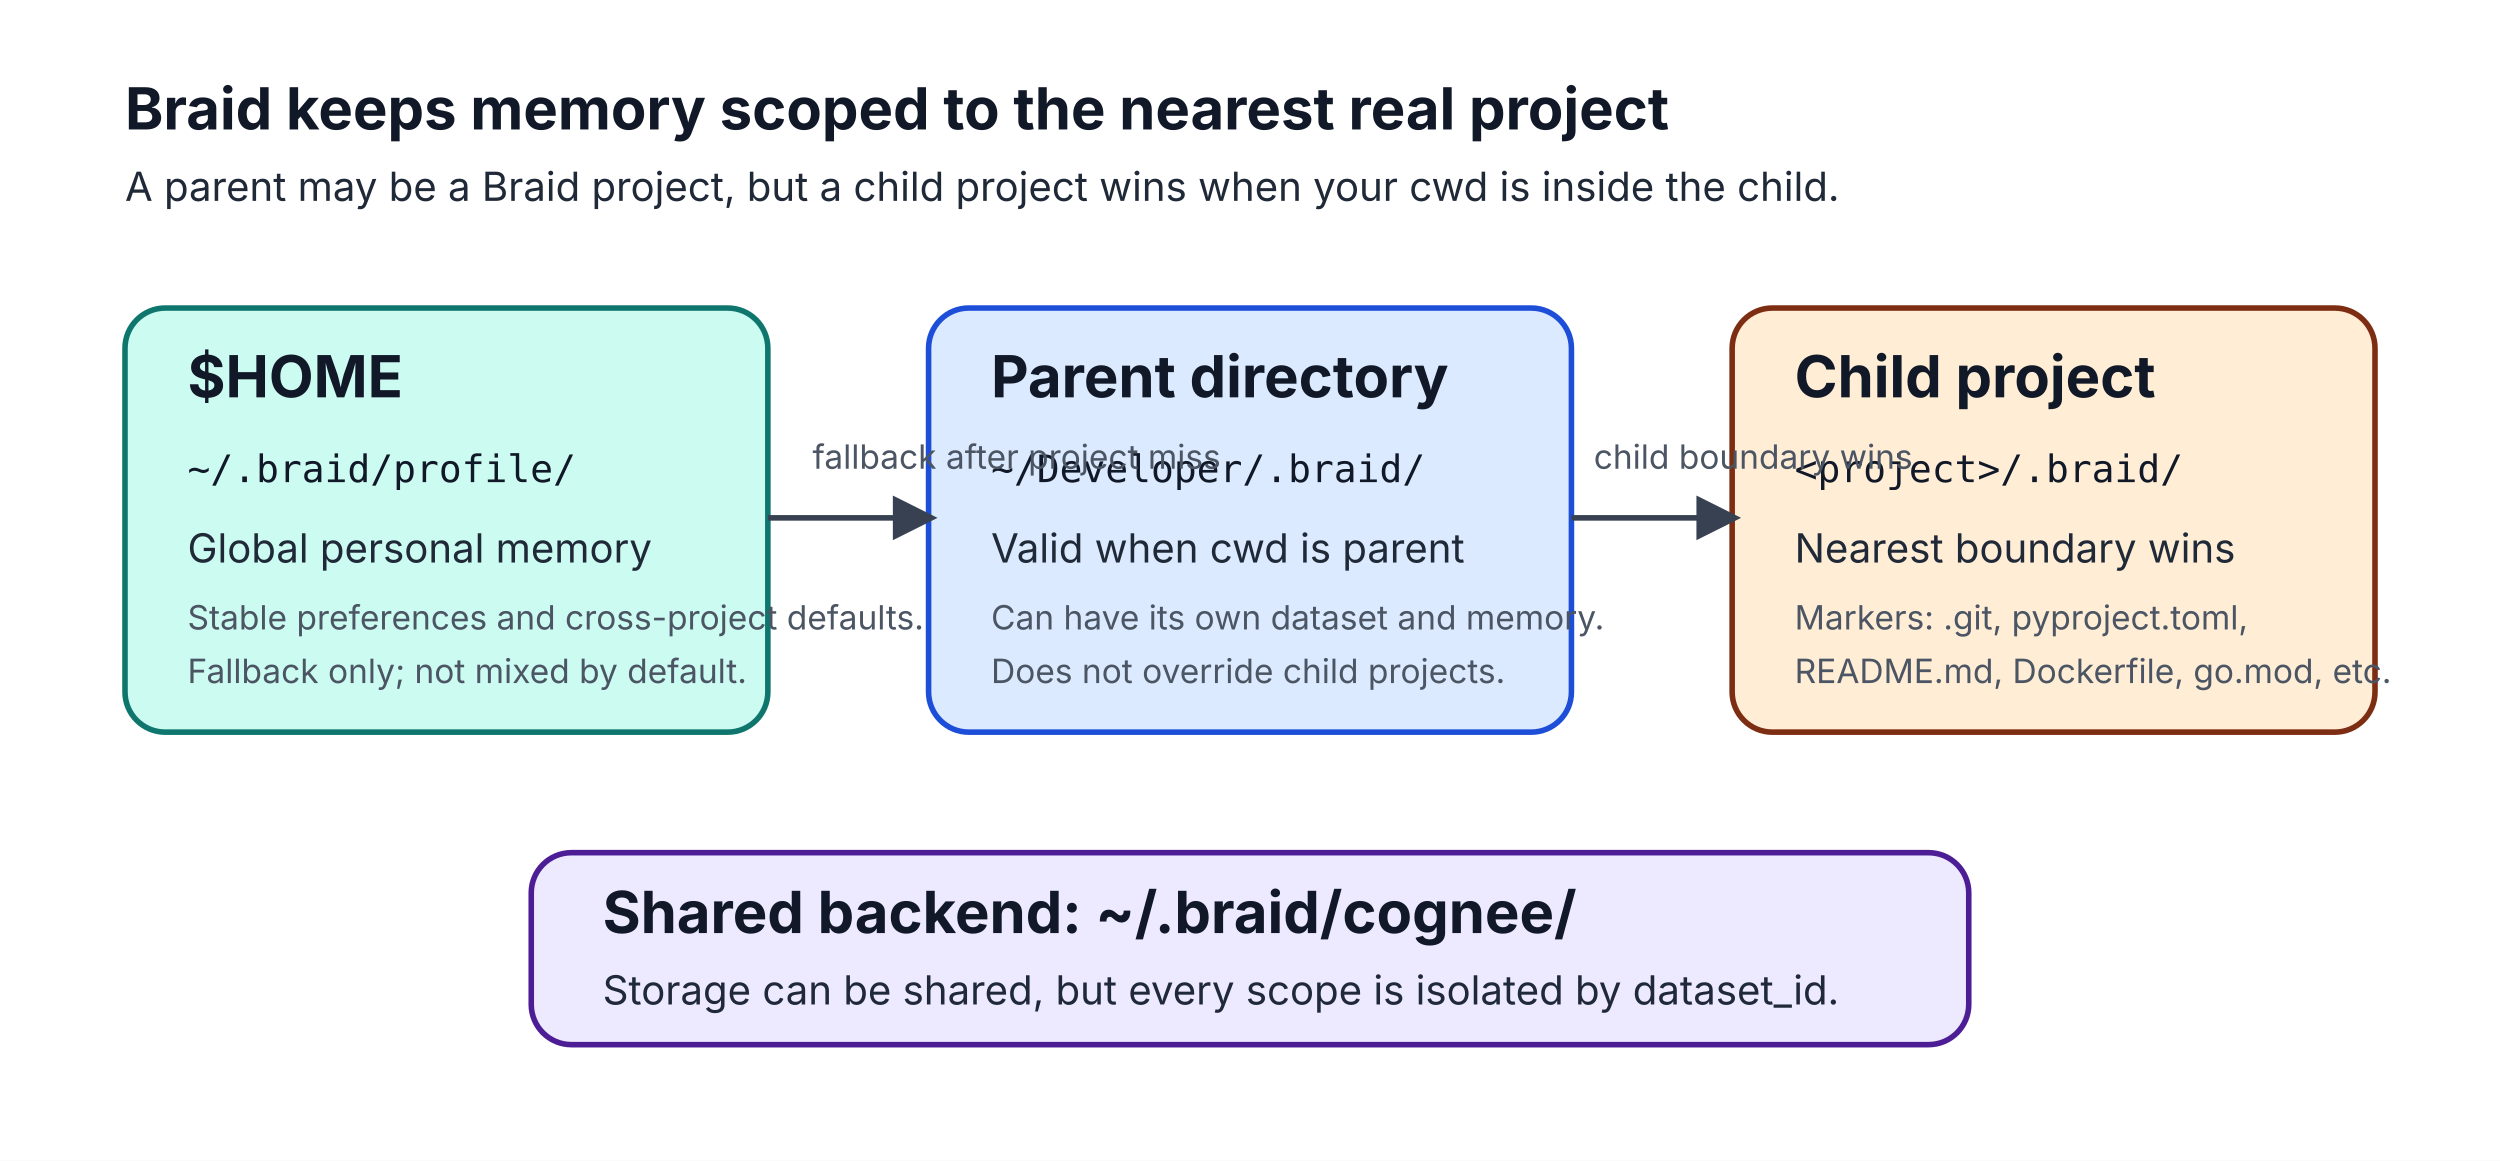
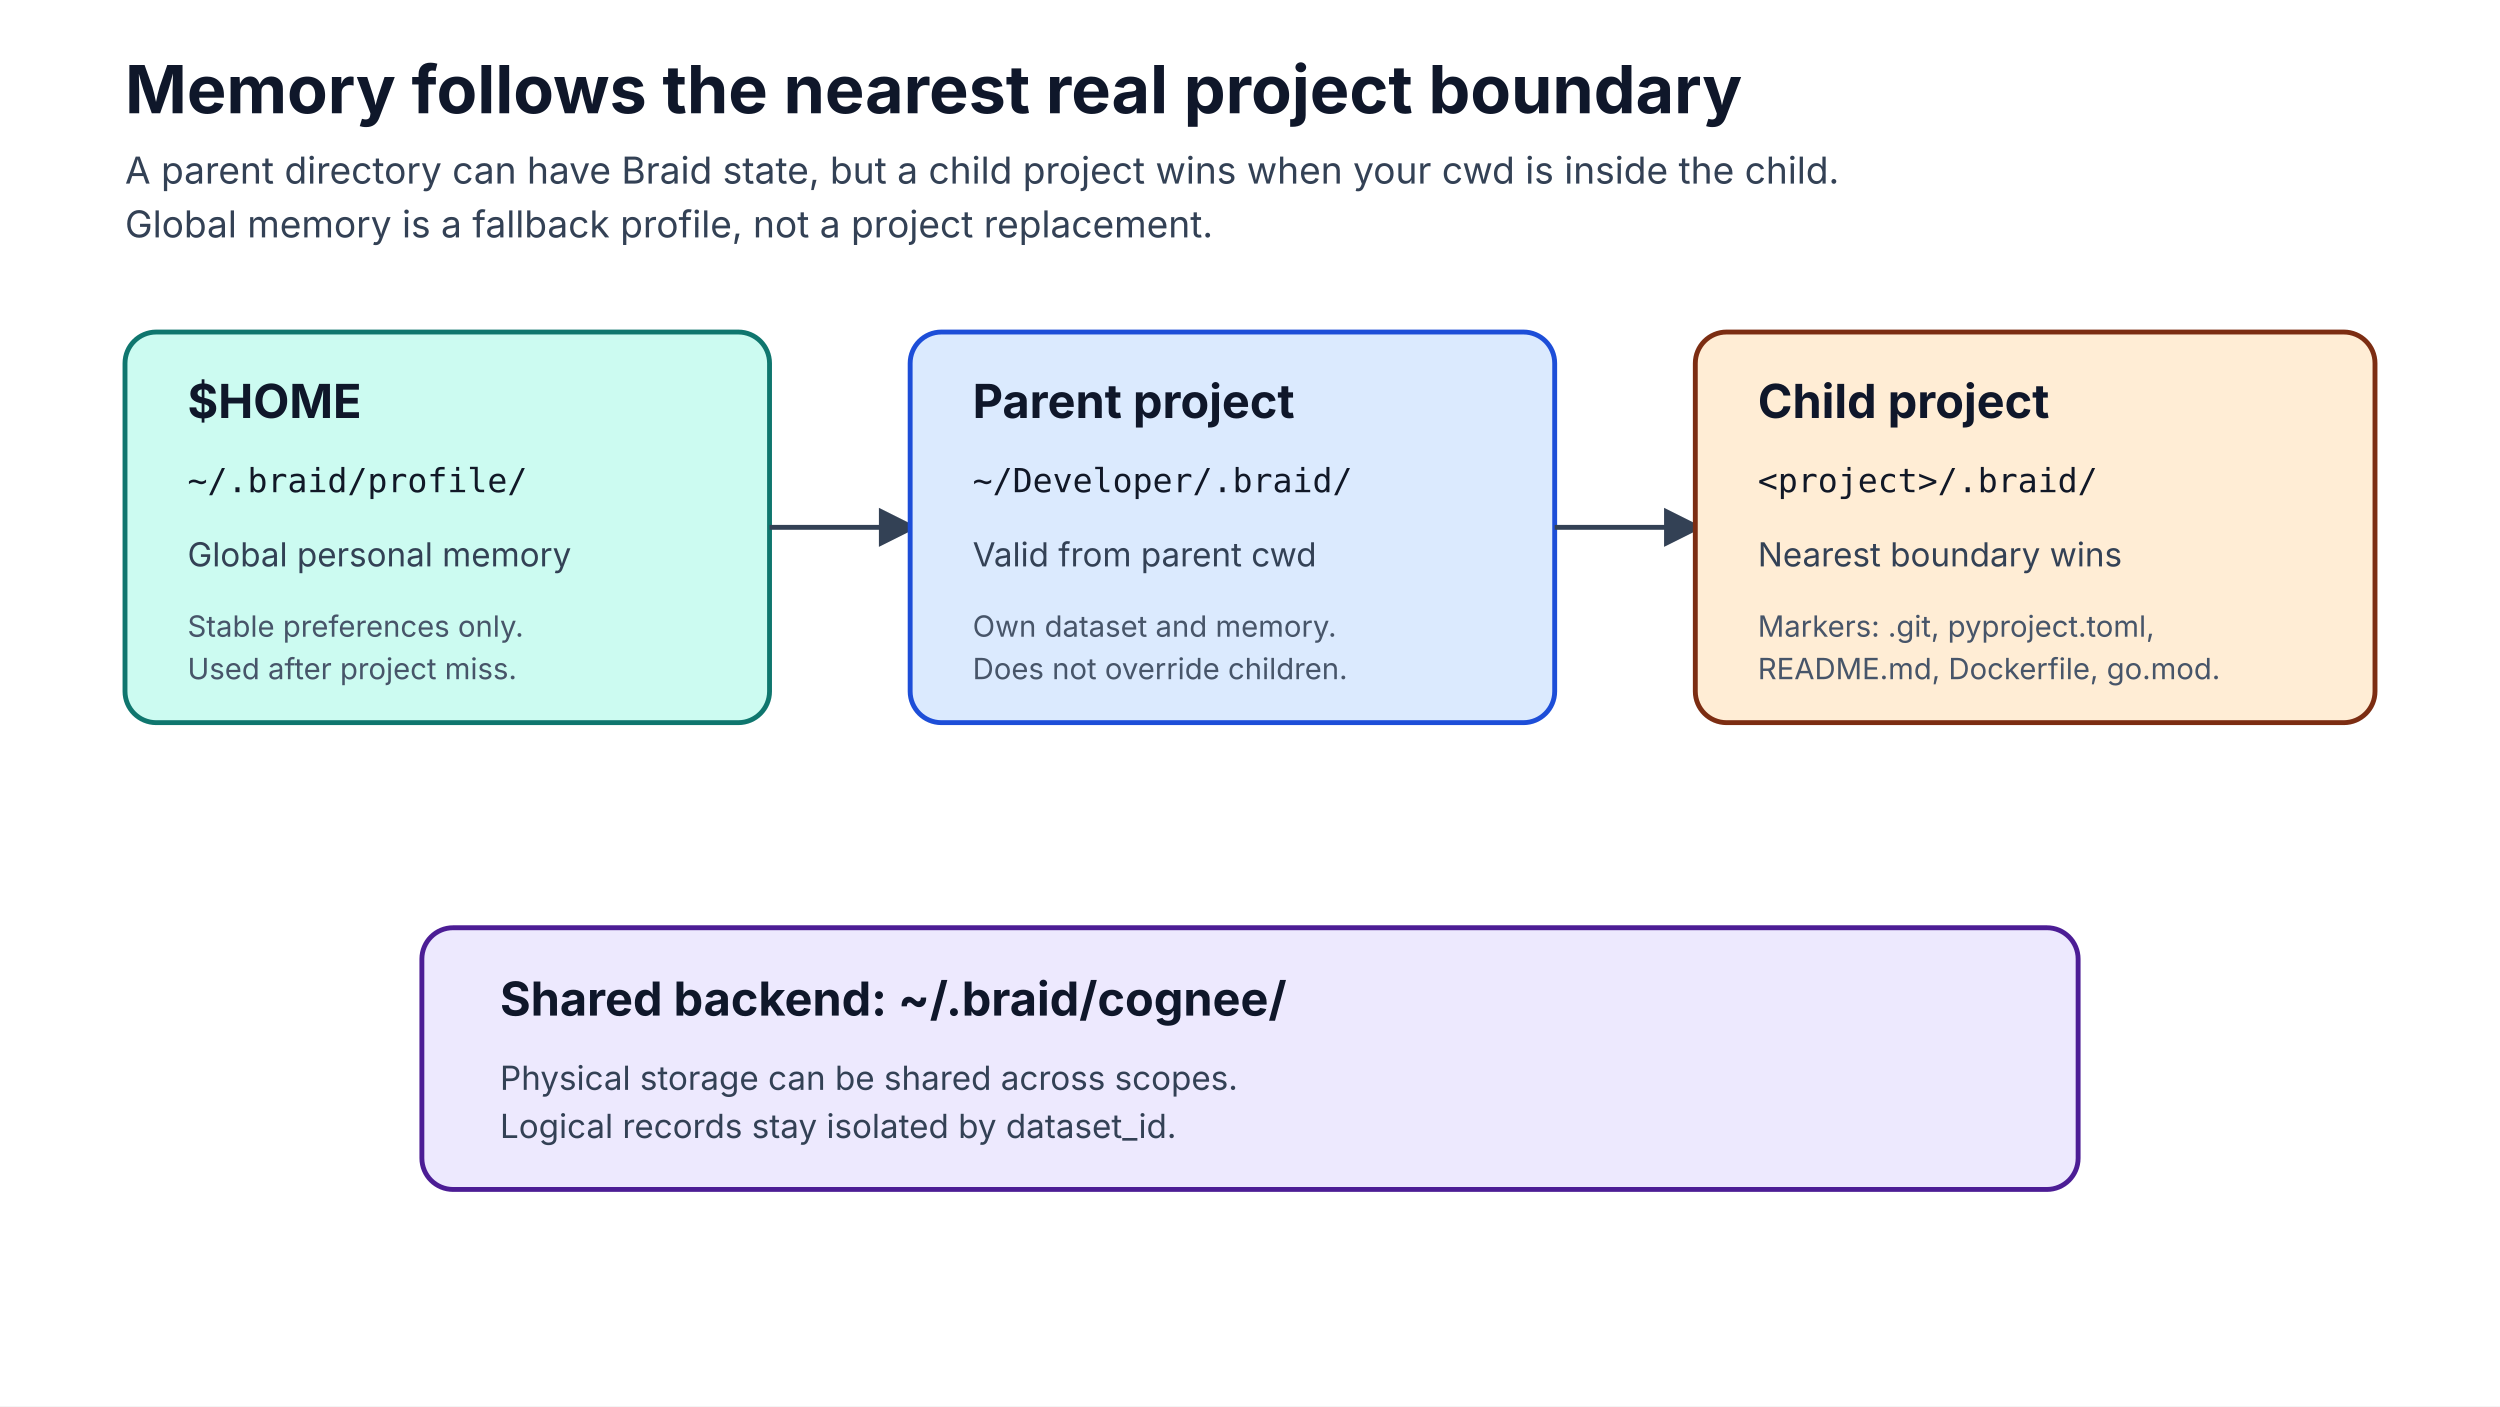
- <svg xmlns="http://www.w3.org/2000/svg" width="1120" height="520" viewBox="0 0 1120 520" role="img" aria-labelledby="title desc">
+ <svg xmlns="http://www.w3.org/2000/svg" width="1280" height="720" viewBox="0 0 1280 720" role="img" aria-labelledby="title desc">
  <defs>
-     <marker id="arrow" viewBox="0 0 10 10" refX="8" refY="5" markerWidth="8" markerHeight="8" orient="auto-start-reverse">
-       <path d="M 0 0 L 10 5 L 0 10 z" fill="#374151" />
+     <marker id="arrow" viewBox="0 0 10 10" refX="8" refY="5" markerWidth="8" markerHeight="8" orient="auto">
+       <path d="M 0 0 L 10 5 L 0 10 z" fill="#334155" />
    </marker>
    <style>
-       .label { font: 700 26px ui-sans-serif, system-ui, -apple-system, BlinkMacSystemFont, "Segoe UI", sans-serif; fill: #111827; }
-       .body { font: 18px ui-sans-serif, system-ui, -apple-system, BlinkMacSystemFont, "Segoe UI", sans-serif; fill: #1f2937; }
+       .title { font: 700 34px ui-sans-serif, system-ui, -apple-system, BlinkMacSystemFont, "Segoe UI", sans-serif; fill: #0f172a; }
+       .subtitle { font: 19px ui-sans-serif, system-ui, -apple-system, BlinkMacSystemFont, "Segoe UI", sans-serif; fill: #334155; }
+       .label { font: 700 24px ui-sans-serif, system-ui, -apple-system, BlinkMacSystemFont, "Segoe UI", sans-serif; fill: #0f172a; }
+       .body { font: 17px ui-sans-serif, system-ui, -apple-system, BlinkMacSystemFont, "Segoe UI", sans-serif; fill: #334155; }
      .mono { font: 17px ui-monospace, SFMono-Regular, Menlo, Consolas, monospace; fill: #111827; }
-       .small { font: 15px ui-sans-serif, system-ui, -apple-system, BlinkMacSystemFont, "Segoe UI", sans-serif; fill: #4b5563; }
-       .card { rx: 18; ry: 18; stroke-width: 2.5; }
+       .small { font: 15px ui-sans-serif, system-ui, -apple-system, BlinkMacSystemFont, "Segoe UI", sans-serif; fill: #475569; }
+       .card { rx: 16; ry: 16; stroke-width: 2.5; }
+       .soft { stroke-width: 2; }
    </style>
  </defs>
-   <rect width="1120" height="520" fill="#ffffff" />
-   <text x="56" y="58" class="label">Braid keeps memory scoped to the nearest real project</text>
-   <text x="56" y="90" class="body">A parent may be a Braid project, but a child project wins when your cwd is inside the child.</text>
-   <rect x="56" y="138" width="288" height="190" class="card" fill="#ccfbf1" stroke="#0f766e" />
-   <text x="84" y="178" class="label" fill="#134e4a">$HOME</text>
-   <text x="84" y="216" class="mono">~/.braid/profile/</text>
-   <text x="84" y="252" class="body">Global personal memory</text>
-   <text x="84" y="282" class="small">Stable preferences and cross-project defaults.</text>
-   <text x="84" y="306" class="small">Fallback only; not mixed by default.</text>
-   <rect x="416" y="138" width="288" height="190" class="card" fill="#dbeafe" stroke="#1d4ed8" />
-   <text x="444" y="178" class="label" fill="#1e3a8a">Parent directory</text>
-   <text x="444" y="216" class="mono">~/Developer/.braid/</text>
-   <text x="444" y="252" class="body">Valid when cwd is parent</text>
-   <text x="444" y="282" class="small">Can have its own dataset and memory.</text>
-   <text x="444" y="306" class="small">Does not override child projects.</text>
-   <rect x="776" y="138" width="288" height="190" class="card" fill="#ffedd5" stroke="#7c2d12" />
-   <text x="804" y="178" class="label" fill="#7c2d12">Child project</text>
-   <text x="804" y="216" class="mono">&lt;project&gt;/.braid/</text>
-   <text x="804" y="252" class="body">Nearest boundary wins</text>
-   <text x="804" y="282" class="small">Markers: .git, pyproject.toml,</text>
-   <text x="804" y="306" class="small">README.md, Dockerfile, go.mod, etc.</text>
-   <path d="M 344 232 C 372 232, 388 232, 416 232" fill="none" stroke="#374151" stroke-width="2.5" marker-end="url(#arrow)" />
-   <path d="M 704 232 C 732 232, 748 232, 776 232" fill="none" stroke="#374151" stroke-width="2.5" marker-end="url(#arrow)" />
-   <text x="364" y="210" class="small">fallback after project miss</text>
-   <text x="714" y="210" class="small">child boundary wins</text>
-   <rect x="238" y="382" width="644" height="86" class="card" fill="#ede9fe" stroke="#4c1d95" />
-   <text x="270" y="418" class="label" fill="#4c1d95">Shared backend: ~/.braid/cognee/</text>
-   <text x="270" y="450" class="body">Storage can be shared, but every scope is isolated by dataset_id.</text>
+   <rect width="1280" height="720" fill="#ffffff" />
+   <text x="64" y="58" class="title">
+     <tspan x="64">Memory follows the nearest real project boundary</tspan>
+   </text>
+   <text x="64" y="94" class="subtitle">
+     <tspan x="64">A parent directory can have Braid state, but a child project wins when your cwd is inside the child.</tspan>
+     <tspan x="64" dy="1.45em">Global memory is a fallback profile, not a project replacement.</tspan>
+   </text>
+   <rect x="64" y="170" width="330" height="200" class="card" fill="#ccfbf1" stroke="#0f766e" />
+   <text x="96" y="214" class="label" fill="#134e4a">
+     <tspan x="96">$HOME</tspan>
+   </text>
+   <text x="96" y="252" class="mono">
+     <tspan x="96">~/.braid/profile/</tspan>
+   </text>
+   <text x="96" y="290" class="body">
+     <tspan x="96">Global personal memory</tspan>
+   </text>
+   <text x="96" y="326" class="small">
+     <tspan x="96">Stable preferences only.</tspan>
+     <tspan x="96" dy="1.45em">Used after project miss.</tspan>
+   </text>
+   <path d="M 394 270 L 466 270" fill="none" stroke="#334155" stroke-width="2.5" marker-end="url(#arrow)" />
+   <rect x="466" y="170" width="330" height="200" class="card" fill="#dbeafe" stroke="#1d4ed8" />
+   <text x="498" y="214" class="label" fill="#1e3a8a">
+     <tspan x="498">Parent project</tspan>
+   </text>
+   <text x="498" y="252" class="mono">
+     <tspan x="498">~/Developer/.braid/</tspan>
+   </text>
+   <text x="498" y="290" class="body">
+     <tspan x="498">Valid from parent cwd</tspan>
+   </text>
+   <text x="498" y="326" class="small">
+     <tspan x="498">Own dataset and memory.</tspan>
+     <tspan x="498" dy="1.45em">Does not override children.</tspan>
+   </text>
+   <path d="M 796 270 L 868 270" fill="none" stroke="#334155" stroke-width="2.5" marker-end="url(#arrow)" />
+   <rect x="868" y="170" width="348" height="200" class="card" fill="#ffedd5" stroke="#7c2d12" />
+   <text x="900" y="214" class="label" fill="#7c2d12">
+     <tspan x="900">Child project</tspan>
+   </text>
+   <text x="900" y="252" class="mono">
+     <tspan x="900">&lt;project&gt;/.braid/</tspan>
+   </text>
+   <text x="900" y="290" class="body">
+     <tspan x="900">Nearest boundary wins</tspan>
+   </text>
+   <text x="900" y="326" class="small">
+     <tspan x="900">Markers: .git, pyproject.toml,</tspan>
+     <tspan x="900" dy="1.45em">README.md, Dockerfile, go.mod.</tspan>
+   </text>
+   <rect x="216" y="475" width="848" height="134" class="card" fill="#ede9fe" stroke="#4c1d95" />
+   <text x="256" y="520" class="label" fill="#4c1d95">
+     <tspan x="256">Shared backend: ~/.braid/cognee/</tspan>
+   </text>
+   <text x="256" y="558" class="body">
+     <tspan x="256">Physical storage can be shared across scopes.</tspan>
+     <tspan x="256" dy="1.45em">Logical records stay isolated by dataset_id.</tspan>
+   </text>
</svg>
